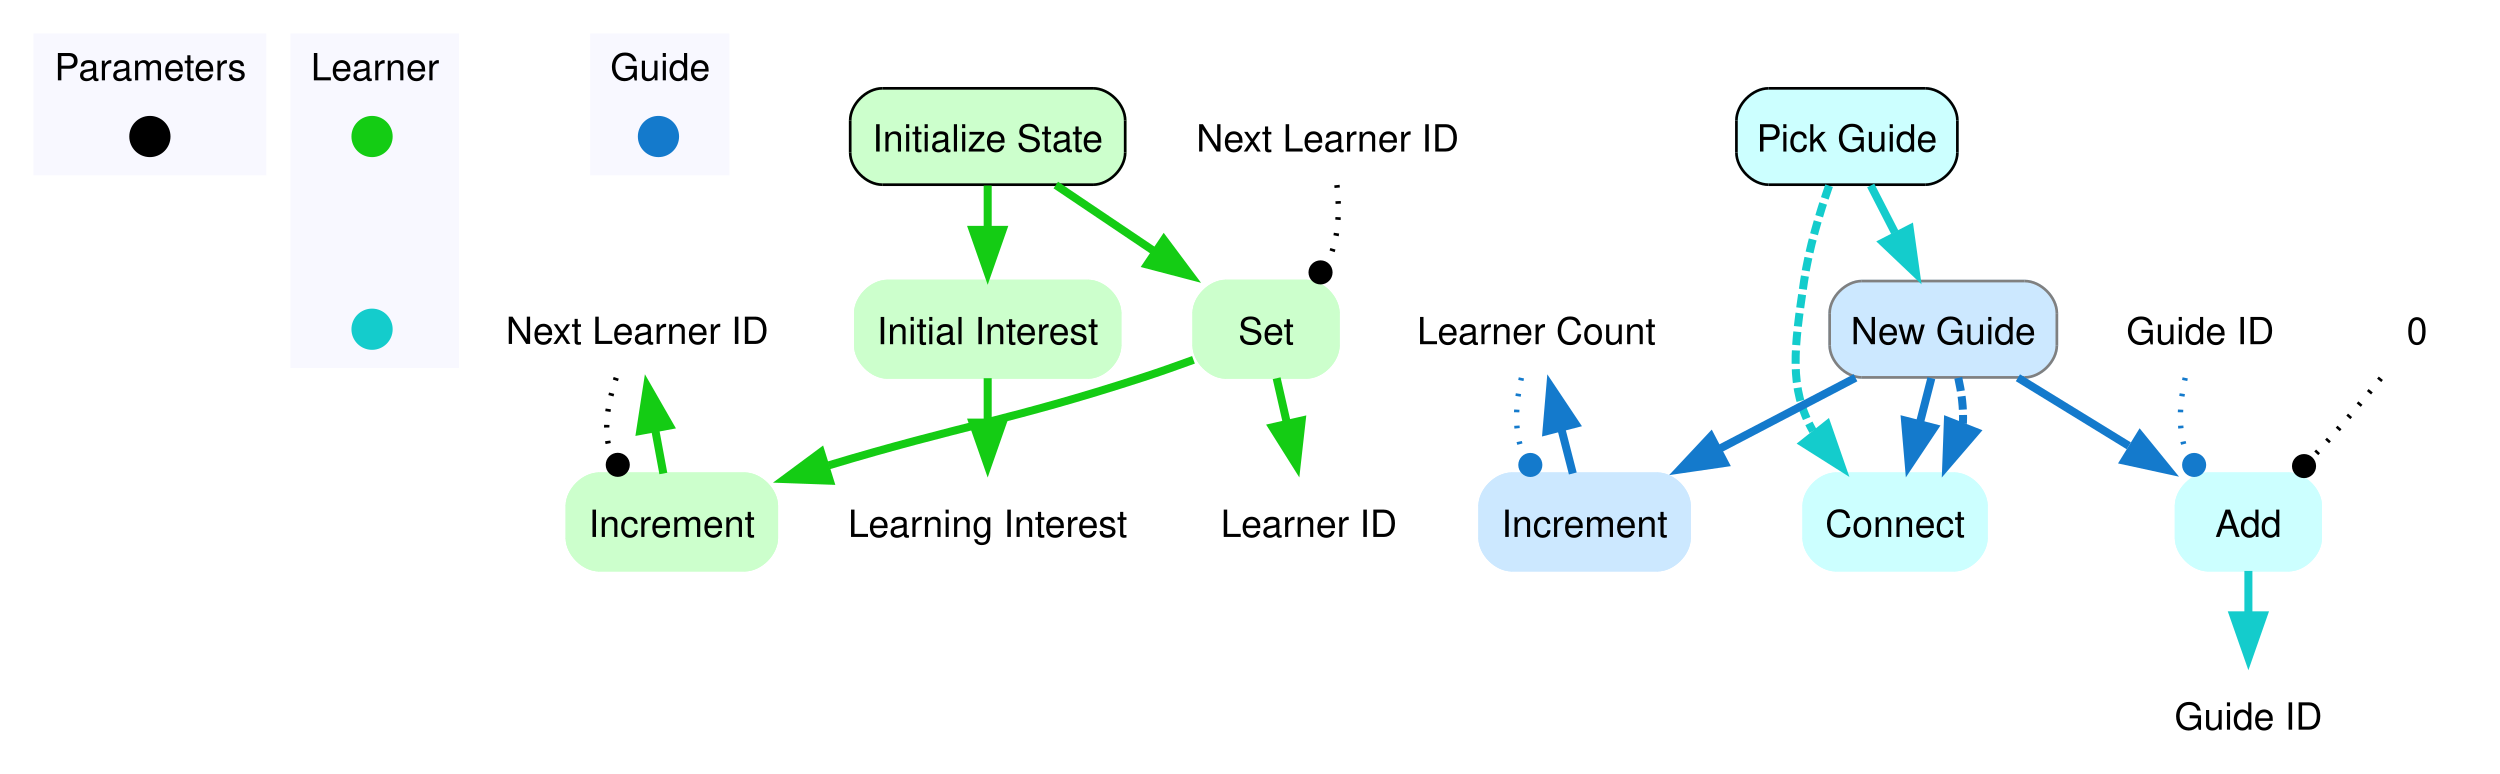
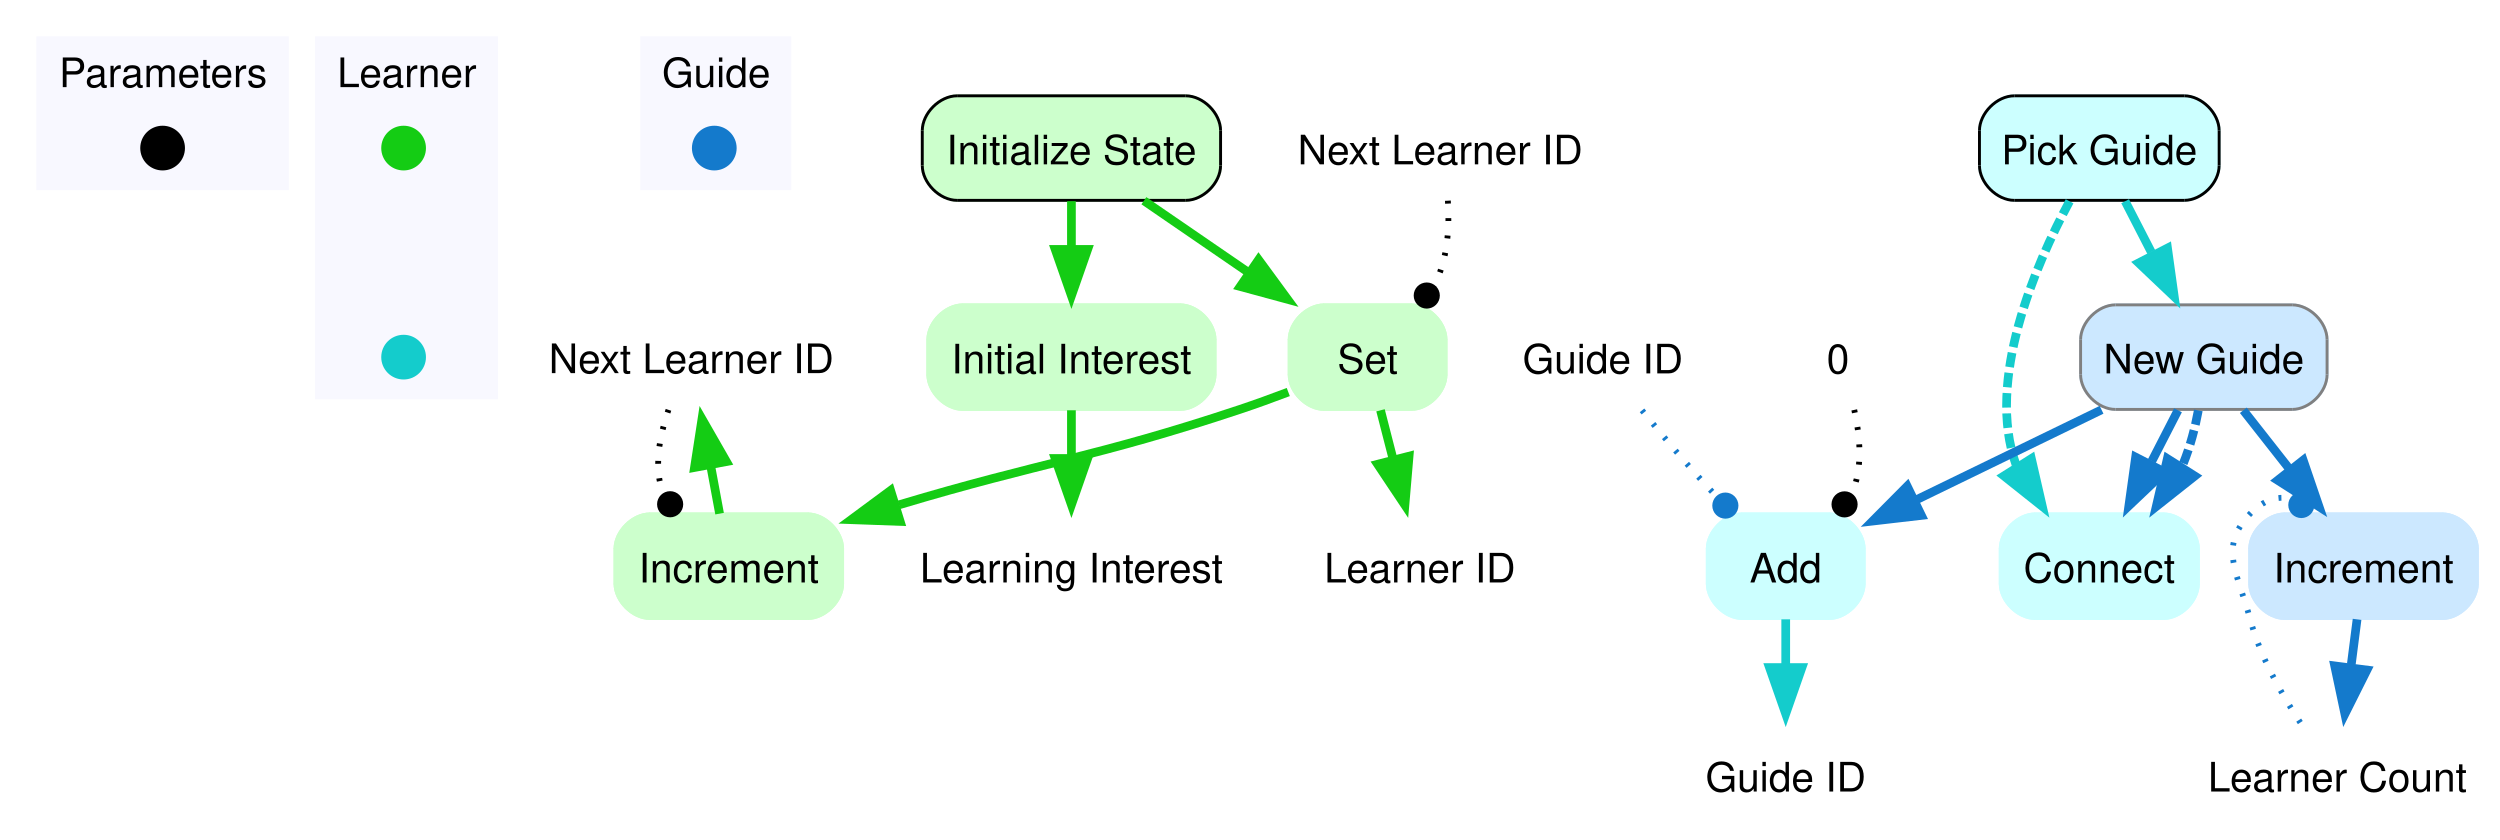
- <svg xmlns="http://www.w3.org/2000/svg" xmlns:xlink="http://www.w3.org/1999/xlink" width="934pt" height="289pt" viewBox="0.00 0.00 934.00 289.00">
+ <svg xmlns="http://www.w3.org/2000/svg" xmlns:xlink="http://www.w3.org/1999/xlink" width="861pt" height="289pt" viewBox="0.00 0.00 861.00 289.00">
  <g id="graph1" class="graph" transform="scale(1 1) rotate(0) translate(4 285)">
-     <polygon fill="white" stroke="white" points="-4,5 -4,-285 931,-285 931,5 -4,5" />
+     <polygon fill="white" stroke="white" points="-4,5 -4,-285 858,-285 858,5 -4,5" />
    <g id="graph2" class="cluster">
      <polygon fill="ghostwhite" stroke="white" points="8,-219 8,-273 96,-273 96,-219 8,-219" />
      <text text-anchor="middle" x="52.179" y="-255" font-family="Helvetica,sans-Serif" font-size="14.00">Parameters</text>
    </g>
    <g id="graph3" class="cluster">
      <polygon fill="ghostwhite" stroke="white" points="104,-147 104,-273 168,-273 168,-147 104,-147" />
      <text text-anchor="middle" x="136.127" y="-255" font-family="Helvetica,sans-Serif" font-size="14.00">Learner</text>
    </g>
    <g id="graph4" class="cluster">
      <polygon fill="ghostwhite" stroke="white" points="216,-219 216,-273 269,-273 269,-219 216,-219" />
      <text text-anchor="middle" x="242.679" y="-255" font-family="Helvetica,sans-Serif" font-size="14.00">Guide</text>
    </g>
    <g id="node2" class="node">
      <ellipse fill="black" stroke="black" cx="52" cy="-234" rx="7.2" ry="7.2" />
    </g>
    <g id="node4" class="node">
      <a xlink:href="learner__Overview.svg">
        <ellipse fill="#14cc14" stroke="#14cc14" cx="135" cy="-234" rx="7.2" ry="7.2" />
      </a>
    </g>
    <g id="node5" class="node">
      <a xlink:href="learner__Overview.svg">
        <ellipse fill="#14cccc" stroke="#14cccc" cx="135" cy="-162" rx="7.2" ry="7.2" />
      </a>
    </g>
    <g id="node8" class="node">
      <a xlink:href="guide__Overview.svg">
        <ellipse fill="#147acc" stroke="#147acc" cx="242" cy="-234" rx="7.2" ry="7.2" />
      </a>
    </g>
    <g id="node9" class="node">
      <polygon fill="white" stroke="white" points="291.25,-180 176.75,-180 176.75,-144 291.25,-144 291.25,-180" />
      <text text-anchor="start" x="185" y="-156.5" font-family="Helvetica,sans-Serif" font-size="14.00">Next Learner ID</text>
    </g>
    <g id="node19" class="node">
      <polygon fill="#ccffcc" stroke="#ccffcc" points="274.186,-108 219.814,-108 207.814,-96 207.814,-84 219.814,-72 274.186,-72 286.186,-84 286.186,-96 274.186,-108" />
      <path fill="#ccffcc" stroke="#ccffcc" d="M219.814,-108C213.814,-108 207.814,-102 207.814,-96" />
      <path fill="#ccffcc" stroke="#ccffcc" d="M207.814,-84C207.814,-78 213.814,-72 219.814,-72" />
      <path fill="#ccffcc" stroke="#ccffcc" d="M274.186,-72C280.186,-72 286.186,-78 286.186,-84" />
      <path fill="#ccffcc" stroke="#ccffcc" d="M286.186,-96C286.186,-102 280.186,-108 274.186,-108" />
      <polyline fill="none" stroke="#ccffcc" points="274.186,-108 219.814,-108 " />
      <path fill="none" stroke="#ccffcc" d="M219.814,-108C213.814,-108 207.814,-102 207.814,-96" />
      <polyline fill="none" stroke="#ccffcc" points="207.814,-96 207.814,-84 " />
      <path fill="none" stroke="#ccffcc" d="M207.814,-84C207.814,-78 213.814,-72 219.814,-72" />
      <polyline fill="none" stroke="#ccffcc" points="219.814,-72 274.186,-72 " />
      <path fill="none" stroke="#ccffcc" d="M274.186,-72C280.186,-72 286.186,-78 286.186,-84" />
      <polyline fill="none" stroke="#ccffcc" points="286.186,-84 286.186,-96 " />
      <path fill="none" stroke="#ccffcc" d="M286.186,-96C286.186,-102 280.186,-108 274.186,-108" />
      <text text-anchor="middle" x="247" y="-84.4" font-family="Helvetica,sans-Serif" font-size="14.00">Increment</text>
    </g>
-     <g id="edge19" class="edge">
+     <g id="edge21" class="edge">
      <path fill="none" stroke="black" stroke-width="2" stroke-dasharray="1,5" d="M226.215,-143.851C223.081,-134.704 220.959,-123.552 224.544,-114.748" />
      <ellipse fill="black" stroke="black" cx="226.796" cy="-111.338" rx="4" ry="4" />
    </g>
    <g id="node10" class="node">
+       <polygon fill="white" stroke="white" points="425.301,-108 304.699,-108 304.699,-72 425.301,-72 425.301,-108" />
+       <text text-anchor="middle" x="365" y="-84.4" font-family="Helvetica,sans-Serif" font-size="14.00">Learning Interest</text>
+     </g>
+     <g id="node11" class="node">
      <polygon fill="white" stroke="white" points="526.108,-108 443.892,-108 443.892,-72 526.108,-72 526.108,-108" />
      <text text-anchor="middle" x="485" y="-84.4" font-family="Helvetica,sans-Serif" font-size="14.00">Learner ID</text>
-     </g>
-     <g id="node11" class="node">
-       <polygon fill="white" stroke="white" points="425.301,-108 304.699,-108 304.699,-72 425.301,-72 425.301,-108" />
-       <text text-anchor="middle" x="365" y="-84.4" font-family="Helvetica,sans-Serif" font-size="14.00">Learning Interest</text>
    </g>
    <g id="node12" class="node">
      <a xlink:href="learner_initializeState.svg" xlink:title="Initialize State">
        <polygon fill="#ccffcc" stroke="#ccffcc" points="404.368,-252 325.632,-252 313.632,-240 313.632,-228 325.632,-216 404.368,-216 416.368,-228 416.368,-240 404.368,-252" />
        <path fill="#ccffcc" stroke="#ccffcc" d="M325.632,-252C319.632,-252 313.632,-246 313.632,-240" />
        <path fill="#ccffcc" stroke="#ccffcc" d="M313.632,-228C313.632,-222 319.632,-216 325.632,-216" />
        <path fill="#ccffcc" stroke="#ccffcc" d="M404.368,-216C410.368,-216 416.368,-222 416.368,-228" />
        <path fill="#ccffcc" stroke="#ccffcc" d="M416.368,-240C416.368,-246 410.368,-252 404.368,-252" />
        <polyline fill="none" stroke="black" points="404.368,-252 325.632,-252 " />
        <path fill="none" stroke="black" d="M325.632,-252C319.632,-252 313.632,-246 313.632,-240" />
        <polyline fill="none" stroke="black" points="313.632,-240 313.632,-228 " />
        <path fill="none" stroke="black" d="M313.632,-228C313.632,-222 319.632,-216 325.632,-216" />
        <polyline fill="none" stroke="black" points="325.632,-216 404.368,-216 " />
        <path fill="none" stroke="black" d="M404.368,-216C410.368,-216 416.368,-222 416.368,-228" />
        <polyline fill="none" stroke="black" points="416.368,-228 416.368,-240 " />
        <path fill="none" stroke="black" d="M416.368,-240C416.368,-246 410.368,-252 404.368,-252" />
        <text text-anchor="middle" x="365" y="-228.4" font-family="Helvetica,sans-Serif" font-size="14.00">Initialize State</text>
      </a>
    </g>
    <g id="node14" class="node">
      <polygon fill="#ccffcc" stroke="#ccffcc" points="402.446,-180 327.554,-180 315.554,-168 315.554,-156 327.554,-144 402.446,-144 414.446,-156 414.446,-168 402.446,-180" />
      <path fill="#ccffcc" stroke="#ccffcc" d="M327.554,-180C321.554,-180 315.554,-174 315.554,-168" />
      <path fill="#ccffcc" stroke="#ccffcc" d="M315.554,-156C315.554,-150 321.554,-144 327.554,-144" />
      <path fill="#ccffcc" stroke="#ccffcc" d="M402.446,-144C408.446,-144 414.446,-150 414.446,-156" />
      <path fill="#ccffcc" stroke="#ccffcc" d="M414.446,-168C414.446,-174 408.446,-180 402.446,-180" />
      <polyline fill="none" stroke="#ccffcc" points="402.446,-180 327.554,-180 " />
      <path fill="none" stroke="#ccffcc" d="M327.554,-180C321.554,-180 315.554,-174 315.554,-168" />
      <polyline fill="none" stroke="#ccffcc" points="315.554,-168 315.554,-156 " />
      <path fill="none" stroke="#ccffcc" d="M315.554,-156C315.554,-150 321.554,-144 327.554,-144" />
      <polyline fill="none" stroke="#ccffcc" points="327.554,-144 402.446,-144 " />
      <path fill="none" stroke="#ccffcc" d="M402.446,-144C408.446,-144 414.446,-150 414.446,-156" />
      <polyline fill="none" stroke="#ccffcc" points="414.446,-156 414.446,-168 " />
      <path fill="none" stroke="#ccffcc" d="M414.446,-168C414.446,-174 408.446,-180 402.446,-180" />
      <text text-anchor="middle" x="365" y="-156.4" font-family="Helvetica,sans-Serif" font-size="14.00">Initial Interest</text>
    </g>
    <g id="edge7" class="edge">
      <path fill="none" stroke="#14cc14" stroke-width="3" d="M365,-215.697C365,-210.95 365,-205.613 365,-200.206" />
      <polygon fill="#14cc14" stroke="#14cc14" points="372,-200.104 365,-180.104 358,-200.104 372,-200.104" />
    </g>
    <g id="node16" class="node">
-       <polygon fill="#ccffcc" stroke="#ccffcc" points="484,-180 454,-180 442,-168 442,-156 454,-144 484,-144 496,-156 496,-168 484,-180" />
-       <path fill="#ccffcc" stroke="#ccffcc" d="M454,-180C448,-180 442,-174 442,-168" />
-       <path fill="#ccffcc" stroke="#ccffcc" d="M442,-156C442,-150 448,-144 454,-144" />
-       <path fill="#ccffcc" stroke="#ccffcc" d="M484,-144C490,-144 496,-150 496,-156" />
-       <path fill="#ccffcc" stroke="#ccffcc" d="M496,-168C496,-174 490,-180 484,-180" />
-       <polyline fill="none" stroke="#ccffcc" points="484,-180 454,-180 " />
-       <path fill="none" stroke="#ccffcc" d="M454,-180C448,-180 442,-174 442,-168" />
-       <polyline fill="none" stroke="#ccffcc" points="442,-168 442,-156 " />
-       <path fill="none" stroke="#ccffcc" d="M442,-156C442,-150 448,-144 454,-144" />
-       <polyline fill="none" stroke="#ccffcc" points="454,-144 484,-144 " />
-       <path fill="none" stroke="#ccffcc" d="M484,-144C490,-144 496,-150 496,-156" />
-       <polyline fill="none" stroke="#ccffcc" points="496,-156 496,-168 " />
-       <path fill="none" stroke="#ccffcc" d="M496,-168C496,-174 490,-180 484,-180" />
-       <text text-anchor="middle" x="469" y="-156.4" font-family="Helvetica,sans-Serif" font-size="14.00">Set</text>
+       <polygon fill="#ccffcc" stroke="#ccffcc" points="482,-180 452,-180 440,-168 440,-156 452,-144 482,-144 494,-156 494,-168 482,-180" />
+       <path fill="#ccffcc" stroke="#ccffcc" d="M452,-180C446,-180 440,-174 440,-168" />
+       <path fill="#ccffcc" stroke="#ccffcc" d="M440,-156C440,-150 446,-144 452,-144" />
+       <path fill="#ccffcc" stroke="#ccffcc" d="M482,-144C488,-144 494,-150 494,-156" />
+       <path fill="#ccffcc" stroke="#ccffcc" d="M494,-168C494,-174 488,-180 482,-180" />
+       <polyline fill="none" stroke="#ccffcc" points="482,-180 452,-180 " />
+       <path fill="none" stroke="#ccffcc" d="M452,-180C446,-180 440,-174 440,-168" />
+       <polyline fill="none" stroke="#ccffcc" points="440,-168 440,-156 " />
+       <path fill="none" stroke="#ccffcc" d="M440,-156C440,-150 446,-144 452,-144" />
+       <polyline fill="none" stroke="#ccffcc" points="452,-144 482,-144 " />
+       <path fill="none" stroke="#ccffcc" d="M482,-144C488,-144 494,-150 494,-156" />
+       <polyline fill="none" stroke="#ccffcc" points="494,-156 494,-168 " />
+       <path fill="none" stroke="#ccffcc" d="M494,-168C494,-174 488,-180 482,-180" />
+       <text text-anchor="middle" x="467" y="-156.4" font-family="Helvetica,sans-Serif" font-size="14.00">Set</text>
    </g>
    <g id="edge9" class="edge">
-       <path fill="none" stroke="#14cc14" stroke-width="3" d="M390.441,-215.876C401.395,-208.503 414.498,-199.684 426.835,-191.38" />
-       <polygon fill="#14cc14" stroke="#14cc14" points="430.778,-197.164 443.461,-180.19 422.961,-185.55 430.778,-197.164" />
-     </g>
-     <g id="edge13" class="edge">
+       <path fill="none" stroke="#14cc14" stroke-width="3" d="M389.952,-215.876C400.572,-208.588 413.251,-199.886 425.229,-191.667" />
+       <polygon fill="#14cc14" stroke="#14cc14" points="429.423,-197.278 441.952,-180.19 421.501,-185.735 429.423,-197.278" />
+     </g>
+     <g id="edge15" class="edge">
      <path fill="none" stroke="#14cc14" stroke-width="3" d="M365,-143.697C365,-138.95 365,-133.613 365,-128.206" />
      <polygon fill="#14cc14" stroke="#14cc14" points="372,-128.104 365,-108.104 358,-128.104 372,-128.104" />
    </g>
    <g id="edge11" class="edge">
-       <path fill="none" stroke="#14cc14" stroke-width="3" d="M472.955,-143.697C474.079,-138.78 475.347,-133.231 476.628,-127.627" />
-       <polygon fill="#14cc14" stroke="#14cc14" points="483.458,-129.161 481.09,-108.104 469.81,-126.042 483.458,-129.161" />
+       <path fill="none" stroke="#14cc14" stroke-width="3" d="M471.449,-143.697C472.714,-138.78 474.141,-133.231 475.582,-127.627" />
+       <polygon fill="#14cc14" stroke="#14cc14" points="482.4,-129.218 480.602,-108.104 468.841,-125.731 482.4,-129.218" />
+     </g>
+     <g id="edge13" class="edge">
+       <path fill="none" stroke="#14cc14" stroke-width="3" d="M439.684,-149.986C434.193,-147.903 428.439,-145.811 423,-144 372.954,-127.336 355.147,-125.979 305.601,-111.128" />
+       <polygon fill="#14cc14" stroke="#14cc14" points="307.397,-104.356 286.221,-105.129 303.257,-117.73 307.397,-104.356" />
    </g>
    <g id="edge17" class="edge">
-       <path fill="none" stroke="#14cc14" stroke-width="3" d="M441.883,-150.57C435.708,-148.309 429.154,-145.999 423,-144 372.833,-127.704 355.121,-126.058 305.597,-111.14" />
-       <polygon fill="#14cc14" stroke="#14cc14" points="307.397,-104.37 286.221,-105.129 303.249,-117.741 307.397,-104.37" />
-     </g>
-     <g id="edge15" class="edge">
      <path fill="none" stroke="#14cc14" stroke-width="3" d="M243.823,-108.104C242.929,-112.919 241.92,-118.352 240.898,-123.856" />
      <polygon fill="#14cc14" stroke="#14cc14" points="233.983,-122.755 237.213,-143.697 247.748,-125.311 233.983,-122.755" />
    </g>
-     <g id="node23" class="node">
+     <g id="node22" class="node">
      <text text-anchor="middle" x="492" y="-228.4" font-family="Helvetica,sans-Serif" font-size="14.00">Next Learner ID</text>
    </g>
-     <g id="edge21" class="edge">
-       <path fill="none" stroke="black" stroke-width="2" stroke-dasharray="1,5" d="M495.486,-215.851C496.513,-206.612 496.332,-195.328 491.715,-186.484" />
-       <ellipse fill="black" stroke="black" cx="489.353" cy="-183.235" rx="4" ry="4" />
+     <g id="edge19" class="edge">
+       <path fill="none" stroke="black" stroke-width="2" stroke-dasharray="1,5" d="M494.65,-215.875C495.258,-206.645 494.619,-195.365 489.808,-186.503" />
+       <ellipse fill="black" stroke="black" cx="487.378" cy="-183.216" rx="4" ry="4" />
    </g>
    <g id="node25" class="node">
-       <polygon fill="white" stroke="white" points="622.13,-180 517.87,-180 517.87,-144 622.13,-144 622.13,-180" />
-       <text text-anchor="middle" x="570" y="-156.4" font-family="Helvetica,sans-Serif" font-size="14.00">Learner Count</text>
+       <polygon fill="white" stroke="white" points="646.435,-36 575.565,-36 575.565,-0 646.435,-0 646.435,-36" />
+       <text text-anchor="middle" x="611" y="-12.4" font-family="Helvetica,sans-Serif" font-size="14.00">Guide ID</text>
+     </g>
+     <g id="node26" class="node">
+       <polygon fill="white" stroke="white" points="853.13,-36 748.87,-36 748.87,-0 853.13,-0 853.13,-36" />
+       <text text-anchor="middle" x="801" y="-12.4" font-family="Helvetica,sans-Serif" font-size="14.00">Learner Count</text>
    </g>
    <g id="node36" class="node">
-       <polygon fill="#cce8ff" stroke="#cce8ff" points="615.186,-108 560.814,-108 548.814,-96 548.814,-84 560.814,-72 615.186,-72 627.186,-84 627.186,-96 615.186,-108" />
-       <path fill="#cce8ff" stroke="#cce8ff" d="M560.814,-108C554.814,-108 548.814,-102 548.814,-96" />
-       <path fill="#cce8ff" stroke="#cce8ff" d="M548.814,-84C548.814,-78 554.814,-72 560.814,-72" />
-       <path fill="#cce8ff" stroke="#cce8ff" d="M615.186,-72C621.186,-72 627.186,-78 627.186,-84" />
-       <path fill="#cce8ff" stroke="#cce8ff" d="M627.186,-96C627.186,-102 621.186,-108 615.186,-108" />
-       <polyline fill="none" stroke="#cce8ff" points="615.186,-108 560.814,-108 " />
-       <path fill="none" stroke="#cce8ff" d="M560.814,-108C554.814,-108 548.814,-102 548.814,-96" />
-       <polyline fill="none" stroke="#cce8ff" points="548.814,-96 548.814,-84 " />
-       <path fill="none" stroke="#cce8ff" d="M548.814,-84C548.814,-78 554.814,-72 560.814,-72" />
-       <polyline fill="none" stroke="#cce8ff" points="560.814,-72 615.186,-72 " />
-       <path fill="none" stroke="#cce8ff" d="M615.186,-72C621.186,-72 627.186,-78 627.186,-84" />
-       <polyline fill="none" stroke="#cce8ff" points="627.186,-84 627.186,-96 " />
-       <path fill="none" stroke="#cce8ff" d="M627.186,-96C627.186,-102 621.186,-108 615.186,-108" />
-       <text text-anchor="middle" x="588" y="-84.4" font-family="Helvetica,sans-Serif" font-size="14.00">Increment</text>
+       <polygon fill="#cce8ff" stroke="#cce8ff" points="837.186,-108 782.814,-108 770.814,-96 770.814,-84 782.814,-72 837.186,-72 849.186,-84 849.186,-96 837.186,-108" />
+       <path fill="#cce8ff" stroke="#cce8ff" d="M782.814,-108C776.814,-108 770.814,-102 770.814,-96" />
+       <path fill="#cce8ff" stroke="#cce8ff" d="M770.814,-84C770.814,-78 776.814,-72 782.814,-72" />
+       <path fill="#cce8ff" stroke="#cce8ff" d="M837.186,-72C843.186,-72 849.186,-78 849.186,-84" />
+       <path fill="#cce8ff" stroke="#cce8ff" d="M849.186,-96C849.186,-102 843.186,-108 837.186,-108" />
+       <polyline fill="none" stroke="#cce8ff" points="837.186,-108 782.814,-108 " />
+       <path fill="none" stroke="#cce8ff" d="M782.814,-108C776.814,-108 770.814,-102 770.814,-96" />
+       <polyline fill="none" stroke="#cce8ff" points="770.814,-96 770.814,-84 " />
+       <path fill="none" stroke="#cce8ff" d="M770.814,-84C770.814,-78 776.814,-72 782.814,-72" />
+       <polyline fill="none" stroke="#cce8ff" points="782.814,-72 837.186,-72 " />
+       <path fill="none" stroke="#cce8ff" d="M837.186,-72C843.186,-72 849.186,-78 849.186,-84" />
+       <polyline fill="none" stroke="#cce8ff" points="849.186,-84 849.186,-96 " />
+       <path fill="none" stroke="#cce8ff" d="M849.186,-96C849.186,-102 843.186,-108 837.186,-108" />
+       <text text-anchor="middle" x="810" y="-84.4" font-family="Helvetica,sans-Serif" font-size="14.00">Increment</text>
    </g>
    <g id="edge43" class="edge">
-       <path fill="none" stroke="#147acc" stroke-width="2" stroke-dasharray="1,5" d="M564.389,-143.826C562.323,-134.67 561.35,-123.513 565.367,-114.727" />
-       <ellipse fill="#147acc" stroke="#147acc" cx="567.731" cy="-111.294" rx="4" ry="4" />
-     </g>
-     <g id="node26" class="node">
-       <polygon fill="white" stroke="white" points="871.435,-36 800.565,-36 800.565,-0 871.435,-0 871.435,-36" />
-       <text text-anchor="middle" x="836" y="-12.4" font-family="Helvetica,sans-Serif" font-size="14.00">Guide ID</text>
+       <path fill="none" stroke="#147acc" stroke-width="2" stroke-dasharray="1,5" d="M788.221,-36.147C781.635,-46.067 774.284,-59.107 770.876,-72 766.787,-87.469 759.833,-96.422 770.876,-108 775.234,-112.57 780.272,-114.45 785.124,-113.177" />
+       <ellipse fill="#147acc" stroke="#147acc" cx="788.581" cy="-111.077" rx="4" ry="4" />
    </g>
    <g id="node27" class="node">
-       <polygon fill="white" stroke="white" points="853.435,-180 782.565,-180 782.565,-144 853.435,-144 853.435,-180" />
-       <text text-anchor="middle" x="818" y="-156.4" font-family="Helvetica,sans-Serif" font-size="14.00">Guide ID</text>
+       <polygon fill="white" stroke="white" points="583.435,-180 512.565,-180 512.565,-144 583.435,-144 583.435,-180" />
+       <text text-anchor="middle" x="548" y="-156.4" font-family="Helvetica,sans-Serif" font-size="14.00">Guide ID</text>
    </g>
    <g id="node34" class="node">
-       <polygon fill="#ccffff" stroke="#ccffff" points="851,-108 821,-108 809,-96 809,-84 821,-72 851,-72 863,-84 863,-96 851,-108" />
-       <path fill="#ccffff" stroke="#ccffff" d="M821,-108C815,-108 809,-102 809,-96" />
-       <path fill="#ccffff" stroke="#ccffff" d="M809,-84C809,-78 815,-72 821,-72" />
-       <path fill="#ccffff" stroke="#ccffff" d="M851,-72C857,-72 863,-78 863,-84" />
-       <path fill="#ccffff" stroke="#ccffff" d="M863,-96C863,-102 857,-108 851,-108" />
-       <polyline fill="none" stroke="#ccffff" points="851,-108 821,-108 " />
-       <path fill="none" stroke="#ccffff" d="M821,-108C815,-108 809,-102 809,-96" />
-       <polyline fill="none" stroke="#ccffff" points="809,-96 809,-84 " />
-       <path fill="none" stroke="#ccffff" d="M809,-84C809,-78 815,-72 821,-72" />
-       <polyline fill="none" stroke="#ccffff" points="821,-72 851,-72 " />
-       <path fill="none" stroke="#ccffff" d="M851,-72C857,-72 863,-78 863,-84" />
-       <polyline fill="none" stroke="#ccffff" points="863,-84 863,-96 " />
-       <path fill="none" stroke="#ccffff" d="M863,-96C863,-102 857,-108 851,-108" />
-       <text text-anchor="middle" x="836" y="-84.4" font-family="Helvetica,sans-Serif" font-size="14.00">Add</text>
+       <polygon fill="#ccffff" stroke="#ccffff" points="626,-108 596,-108 584,-96 584,-84 596,-72 626,-72 638,-84 638,-96 626,-108" />
+       <path fill="#ccffff" stroke="#ccffff" d="M596,-108C590,-108 584,-102 584,-96" />
+       <path fill="#ccffff" stroke="#ccffff" d="M584,-84C584,-78 590,-72 596,-72" />
+       <path fill="#ccffff" stroke="#ccffff" d="M626,-72C632,-72 638,-78 638,-84" />
+       <path fill="#ccffff" stroke="#ccffff" d="M638,-96C638,-102 632,-108 626,-108" />
+       <polyline fill="none" stroke="#ccffff" points="626,-108 596,-108 " />
+       <path fill="none" stroke="#ccffff" d="M596,-108C590,-108 584,-102 584,-96" />
+       <polyline fill="none" stroke="#ccffff" points="584,-96 584,-84 " />
+       <path fill="none" stroke="#ccffff" d="M584,-84C584,-78 590,-72 596,-72" />
+       <polyline fill="none" stroke="#ccffff" points="596,-72 626,-72 " />
+       <path fill="none" stroke="#ccffff" d="M626,-72C632,-72 638,-78 638,-84" />
+       <polyline fill="none" stroke="#ccffff" points="638,-84 638,-96 " />
+       <path fill="none" stroke="#ccffff" d="M638,-96C638,-102 632,-108 626,-108" />
+       <text text-anchor="middle" x="611" y="-84.4" font-family="Helvetica,sans-Serif" font-size="14.00">Add</text>
    </g>
    <g id="edge39" class="edge">
-       <path fill="none" stroke="#147acc" stroke-width="2" stroke-dasharray="1,5" d="M812.389,-143.826C810.323,-134.67 809.35,-123.513 813.367,-114.727" />
-       <ellipse fill="#147acc" stroke="#147acc" cx="815.731" cy="-111.294" rx="4" ry="4" />
+       <path fill="none" stroke="#147acc" stroke-width="2" stroke-dasharray="1,5" d="M561.516,-143.672C568.642,-134.839 577.831,-123.899 587.177,-114" />
+       <ellipse fill="#147acc" stroke="#147acc" cx="590.214" cy="-110.871" rx="4" ry="4" />
    </g>
    <g id="node28" class="node">
      <a xlink:href="learner_pickGuide.svg" xlink:title="Pick Guide">
-         <polygon fill="#ccffff" stroke="#ccffff" points="715.274,-252 656.726,-252 644.726,-240 644.726,-228 656.726,-216 715.274,-216 727.274,-228 727.274,-240 715.274,-252" />
-         <path fill="#ccffff" stroke="#ccffff" d="M656.726,-252C650.726,-252 644.726,-246 644.726,-240" />
-         <path fill="#ccffff" stroke="#ccffff" d="M644.726,-228C644.726,-222 650.726,-216 656.726,-216" />
-         <path fill="#ccffff" stroke="#ccffff" d="M715.274,-216C721.274,-216 727.274,-222 727.274,-228" />
-         <path fill="#ccffff" stroke="#ccffff" d="M727.274,-240C727.274,-246 721.274,-252 715.274,-252" />
-         <polyline fill="none" stroke="black" points="715.274,-252 656.726,-252 " />
-         <path fill="none" stroke="black" d="M656.726,-252C650.726,-252 644.726,-246 644.726,-240" />
-         <polyline fill="none" stroke="black" points="644.726,-240 644.726,-228 " />
-         <path fill="none" stroke="black" d="M644.726,-228C644.726,-222 650.726,-216 656.726,-216" />
-         <polyline fill="none" stroke="black" points="656.726,-216 715.274,-216 " />
-         <path fill="none" stroke="black" d="M715.274,-216C721.274,-216 727.274,-222 727.274,-228" />
-         <polyline fill="none" stroke="black" points="727.274,-228 727.274,-240 " />
-         <path fill="none" stroke="black" d="M727.274,-240C727.274,-246 721.274,-252 715.274,-252" />
-         <text text-anchor="middle" x="686" y="-228.4" font-family="Helvetica,sans-Serif" font-size="14.00">Pick Guide</text>
+         <polygon fill="#ccffff" stroke="#ccffff" points="748.274,-252 689.726,-252 677.726,-240 677.726,-228 689.726,-216 748.274,-216 760.274,-228 760.274,-240 748.274,-252" />
+         <path fill="#ccffff" stroke="#ccffff" d="M689.726,-252C683.726,-252 677.726,-246 677.726,-240" />
+         <path fill="#ccffff" stroke="#ccffff" d="M677.726,-228C677.726,-222 683.726,-216 689.726,-216" />
+         <path fill="#ccffff" stroke="#ccffff" d="M748.274,-216C754.274,-216 760.274,-222 760.274,-228" />
+         <path fill="#ccffff" stroke="#ccffff" d="M760.274,-240C760.274,-246 754.274,-252 748.274,-252" />
+         <polyline fill="none" stroke="black" points="748.274,-252 689.726,-252 " />
+         <path fill="none" stroke="black" d="M689.726,-252C683.726,-252 677.726,-246 677.726,-240" />
+         <polyline fill="none" stroke="black" points="677.726,-240 677.726,-228 " />
+         <path fill="none" stroke="black" d="M677.726,-228C677.726,-222 683.726,-216 689.726,-216" />
+         <polyline fill="none" stroke="black" points="689.726,-216 748.274,-216 " />
+         <path fill="none" stroke="black" d="M748.274,-216C754.274,-216 760.274,-222 760.274,-228" />
+         <polyline fill="none" stroke="black" points="760.274,-228 760.274,-240 " />
+         <path fill="none" stroke="black" d="M760.274,-240C760.274,-246 754.274,-252 748.274,-252" />
+         <text text-anchor="middle" x="719" y="-228.4" font-family="Helvetica,sans-Serif" font-size="14.00">Pick Guide</text>
      </a>
    </g>
    <g id="node30" class="node">
-       <polygon fill="#cce8ff" stroke="#cce8ff" points="752.441,-180 691.559,-180 679.559,-168 679.559,-156 691.559,-144 752.441,-144 764.441,-156 764.441,-168 752.441,-180" />
-       <path fill="#cce8ff" stroke="#cce8ff" d="M691.559,-180C685.559,-180 679.559,-174 679.559,-168" />
-       <path fill="#cce8ff" stroke="#cce8ff" d="M679.559,-156C679.559,-150 685.559,-144 691.559,-144" />
-       <path fill="#cce8ff" stroke="#cce8ff" d="M752.441,-144C758.441,-144 764.441,-150 764.441,-156" />
-       <path fill="#cce8ff" stroke="#cce8ff" d="M764.441,-168C764.441,-174 758.441,-180 752.441,-180" />
-       <polyline fill="none" stroke="gray" points="752.441,-180 691.559,-180 " />
-       <path fill="none" stroke="gray" d="M691.559,-180C685.559,-180 679.559,-174 679.559,-168" />
-       <polyline fill="none" stroke="gray" points="679.559,-168 679.559,-156 " />
-       <path fill="none" stroke="gray" d="M679.559,-156C679.559,-150 685.559,-144 691.559,-144" />
-       <polyline fill="none" stroke="gray" points="691.559,-144 752.441,-144 " />
-       <path fill="none" stroke="gray" d="M752.441,-144C758.441,-144 764.441,-150 764.441,-156" />
-       <polyline fill="none" stroke="gray" points="764.441,-156 764.441,-168 " />
-       <path fill="none" stroke="gray" d="M764.441,-168C764.441,-174 758.441,-180 752.441,-180" />
-       <text text-anchor="middle" x="722" y="-156.4" font-family="Helvetica,sans-Serif" font-size="14.00">New Guide</text>
+       <polygon fill="#cce8ff" stroke="#cce8ff" points="785.441,-180 724.559,-180 712.559,-168 712.559,-156 724.559,-144 785.441,-144 797.441,-156 797.441,-168 785.441,-180" />
+       <path fill="#cce8ff" stroke="#cce8ff" d="M724.559,-180C718.559,-180 712.559,-174 712.559,-168" />
+       <path fill="#cce8ff" stroke="#cce8ff" d="M712.559,-156C712.559,-150 718.559,-144 724.559,-144" />
+       <path fill="#cce8ff" stroke="#cce8ff" d="M785.441,-144C791.441,-144 797.441,-150 797.441,-156" />
+       <path fill="#cce8ff" stroke="#cce8ff" d="M797.441,-168C797.441,-174 791.441,-180 785.441,-180" />
+       <polyline fill="none" stroke="gray" points="785.441,-180 724.559,-180 " />
+       <path fill="none" stroke="gray" d="M724.559,-180C718.559,-180 712.559,-174 712.559,-168" />
+       <polyline fill="none" stroke="gray" points="712.559,-168 712.559,-156 " />
+       <path fill="none" stroke="gray" d="M712.559,-156C712.559,-150 718.559,-144 724.559,-144" />
+       <polyline fill="none" stroke="gray" points="724.559,-144 785.441,-144 " />
+       <path fill="none" stroke="gray" d="M785.441,-144C791.441,-144 797.441,-150 797.441,-156" />
+       <polyline fill="none" stroke="gray" points="797.441,-156 797.441,-168 " />
+       <path fill="none" stroke="gray" d="M797.441,-168C797.441,-174 791.441,-180 785.441,-180" />
+       <text text-anchor="middle" x="755" y="-156.4" font-family="Helvetica,sans-Serif" font-size="14.00">New Guide</text>
    </g>
    <g id="edge23" class="edge">
-       <path fill="none" stroke="#14cccc" stroke-width="3" d="M694.899,-215.697C697.645,-210.356 700.775,-204.27 703.909,-198.176" />
-       <polygon fill="#14cccc" stroke="#14cccc" points="710.281,-201.092 713.203,-180.104 697.831,-194.689 710.281,-201.092" />
+       <path fill="none" stroke="#14cccc" stroke-width="3" d="M727.899,-215.697C730.645,-210.356 733.775,-204.27 736.909,-198.176" />
+       <polygon fill="#14cccc" stroke="#14cccc" points="743.281,-201.092 746.203,-180.104 730.831,-194.689 743.281,-201.092" />
    </g>
    <g id="node32" class="node">
-       <polygon fill="#ccffff" stroke="#ccffff" points="726.108,-108 681.892,-108 669.892,-96 669.892,-84 681.892,-72 726.108,-72 738.108,-84 738.108,-96 726.108,-108" />
-       <path fill="#ccffff" stroke="#ccffff" d="M681.892,-108C675.892,-108 669.892,-102 669.892,-96" />
-       <path fill="#ccffff" stroke="#ccffff" d="M669.892,-84C669.892,-78 675.892,-72 681.892,-72" />
-       <path fill="#ccffff" stroke="#ccffff" d="M726.108,-72C732.108,-72 738.108,-78 738.108,-84" />
-       <path fill="#ccffff" stroke="#ccffff" d="M738.108,-96C738.108,-102 732.108,-108 726.108,-108" />
-       <polyline fill="none" stroke="#ccffff" points="726.108,-108 681.892,-108 " />
-       <path fill="none" stroke="#ccffff" d="M681.892,-108C675.892,-108 669.892,-102 669.892,-96" />
-       <polyline fill="none" stroke="#ccffff" points="669.892,-96 669.892,-84 " />
-       <path fill="none" stroke="#ccffff" d="M669.892,-84C669.892,-78 675.892,-72 681.892,-72" />
-       <polyline fill="none" stroke="#ccffff" points="681.892,-72 726.108,-72 " />
-       <path fill="none" stroke="#ccffff" d="M726.108,-72C732.108,-72 738.108,-78 738.108,-84" />
-       <polyline fill="none" stroke="#ccffff" points="738.108,-84 738.108,-96 " />
-       <path fill="none" stroke="#ccffff" d="M738.108,-96C738.108,-102 732.108,-108 726.108,-108" />
-       <text text-anchor="middle" x="704" y="-84.4" font-family="Helvetica,sans-Serif" font-size="14.00">Connect</text>
+       <polygon fill="#ccffff" stroke="#ccffff" points="741.108,-108 696.892,-108 684.892,-96 684.892,-84 696.892,-72 741.108,-72 753.108,-84 753.108,-96 741.108,-108" />
+       <path fill="#ccffff" stroke="#ccffff" d="M696.892,-108C690.892,-108 684.892,-102 684.892,-96" />
+       <path fill="#ccffff" stroke="#ccffff" d="M684.892,-84C684.892,-78 690.892,-72 696.892,-72" />
+       <path fill="#ccffff" stroke="#ccffff" d="M741.108,-72C747.108,-72 753.108,-78 753.108,-84" />
+       <path fill="#ccffff" stroke="#ccffff" d="M753.108,-96C753.108,-102 747.108,-108 741.108,-108" />
+       <polyline fill="none" stroke="#ccffff" points="741.108,-108 696.892,-108 " />
+       <path fill="none" stroke="#ccffff" d="M696.892,-108C690.892,-108 684.892,-102 684.892,-96" />
+       <polyline fill="none" stroke="#ccffff" points="684.892,-96 684.892,-84 " />
+       <path fill="none" stroke="#ccffff" d="M684.892,-84C684.892,-78 690.892,-72 696.892,-72" />
+       <polyline fill="none" stroke="#ccffff" points="696.892,-72 741.108,-72 " />
+       <path fill="none" stroke="#ccffff" d="M741.108,-72C747.108,-72 753.108,-78 753.108,-84" />
+       <polyline fill="none" stroke="#ccffff" points="753.108,-84 753.108,-96 " />
+       <path fill="none" stroke="#ccffff" d="M753.108,-96C753.108,-102 747.108,-108 741.108,-108" />
+       <text text-anchor="middle" x="719" y="-84.4" font-family="Helvetica,sans-Serif" font-size="14.00">Connect</text>
    </g>
    <g id="edge31" class="edge">
-       <path fill="none" stroke="#14cccc" stroke-width="3" stroke-dasharray="5,2" d="M679.348,-215.628C675.797,-205.421 671.797,-192.171 670,-180 666.371,-155.425 664.119,-140.06 673.329,-123.971" />
-       <polygon fill="#14cccc" stroke="#14cccc" points="679.053,-128.019 686,-108 668.086,-119.317 679.053,-128.019" />
+       <path fill="none" stroke="#14cccc" stroke-width="3" stroke-dasharray="5,2" d="M708.76,-215.668C696.803,-193.376 679.906,-154.067 690.307,-124.964" />
+       <polygon fill="#14cccc" stroke="#14cccc" points="696.257,-128.652 701,-108 684.413,-121.187 696.257,-128.652" />
    </g>
    <g id="edge25" class="edge">
-       <path fill="none" stroke="#147acc" stroke-width="3" d="M717.551,-143.697C716.286,-138.78 714.859,-133.231 713.418,-127.627" />
-       <polygon fill="#147acc" stroke="#147acc" points="720.159,-125.731 708.398,-108.104 706.6,-129.218 720.159,-125.731" />
+       <path fill="none" stroke="#147acc" stroke-width="3" d="M746.101,-143.697C743.355,-138.356 740.225,-132.27 737.091,-126.176" />
+       <polygon fill="#147acc" stroke="#147acc" points="743.169,-122.689 727.797,-108.104 730.719,-129.092 743.169,-122.689" />
    </g>
    <g id="edge33" class="edge">
-       <path fill="none" stroke="#147acc" stroke-width="3" stroke-dasharray="5,2" d="M727.611,-143.826C728.809,-138.516 729.639,-132.532 729.342,-126.728" />
-       <polygon fill="#147acc" stroke="#147acc" points="735.817,-124.065 722,-108 722.783,-129.175 735.817,-124.065" />
+       <path fill="none" stroke="#147acc" stroke-width="3" stroke-dasharray="5,2" d="M753.097,-143.643C752.034,-137.893 750.381,-131.353 747.808,-125.065" />
+       <polygon fill="#147acc" stroke="#147acc" points="753.615,-121.151 737,-108 741.787,-128.642 753.615,-121.151" />
    </g>
    <g id="edge27" class="edge">
-       <path fill="none" stroke="#147acc" stroke-width="3" d="M749.888,-143.876C762.354,-136.221 777.36,-127.007 791.329,-118.43" />
-       <polygon fill="#147acc" stroke="#147acc" points="795.413,-124.136 808.794,-107.706 788.087,-112.206 795.413,-124.136" />
+       <path fill="none" stroke="#147acc" stroke-width="3" d="M719.774,-143.876C700.62,-134.565 676.72,-122.947 656.205,-112.975" />
+       <polygon fill="#147acc" stroke="#147acc" points="659.243,-106.668 638.195,-104.22 653.122,-119.259 659.243,-106.668" />
    </g>
    <g id="edge29" class="edge">
-       <path fill="none" stroke="#147acc" stroke-width="3" d="M689.22,-143.876C674.052,-135.952 655.685,-126.358 638.783,-117.528" />
-       <polygon fill="#147acc" stroke="#147acc" points="641.874,-111.246 620.906,-108.19 635.392,-123.655 641.874,-111.246" />
+       <path fill="none" stroke="#147acc" stroke-width="3" d="M768.596,-143.697C773.324,-137.678 778.798,-130.712 784.184,-123.856" />
+       <polygon fill="#147acc" stroke="#147acc" points="789.709,-128.155 796.561,-108.104 778.7,-119.506 789.709,-128.155" />
    </g>
    <g id="edge35" class="edge">
-       <path fill="none" stroke="#14cccc" stroke-width="3" d="M836,-71.697C836,-66.95 836,-61.613 836,-56.206" />
-       <polygon fill="#14cccc" stroke="#14cccc" points="843,-56.104 836,-36.104 829,-56.104 843,-56.104" />
+       <path fill="none" stroke="#14cccc" stroke-width="3" d="M611,-71.697C611,-66.95 611,-61.613 611,-56.206" />
+       <polygon fill="#14cccc" stroke="#14cccc" points="618,-56.104 611,-36.104 604,-56.104 618,-56.104" />
    </g>
    <g id="edge37" class="edge">
-       <path fill="none" stroke="#147acc" stroke-width="3" d="M583.602,-108.104C582.342,-113.004 580.917,-118.543 579.477,-124.146" />
-       <polygon fill="#147acc" stroke="#147acc" points="572.651,-122.583 574.449,-143.697 586.21,-126.07 572.651,-122.583" />
+       <path fill="none" stroke="#147acc" stroke-width="3" d="M807.775,-71.697C807.165,-66.95 806.479,-61.613 805.784,-56.206" />
+       <polygon fill="#147acc" stroke="#147acc" points="812.693,-55.048 803.199,-36.104 798.807,-56.834 812.693,-55.048" />
    </g>
    <g id="node42" class="node">
-       <text text-anchor="middle" x="899" y="-156.4" font-family="Helvetica,sans-Serif" font-size="14.00">0</text>
+       <text text-anchor="middle" x="629" y="-156.4" font-family="Helvetica,sans-Serif" font-size="14.00">0</text>
    </g>
    <g id="edge41" class="edge">
-       <path fill="none" stroke="black" stroke-width="2" stroke-dasharray="1,5" d="M885.484,-143.672C878.358,-134.839 869.169,-123.899 859.823,-114" />
-       <ellipse fill="black" stroke="black" cx="856.786" cy="-110.871" rx="4" ry="4" />
+       <path fill="none" stroke="black" stroke-width="2" stroke-dasharray="1,5" d="M634.611,-143.826C636.677,-134.67 637.65,-123.513 633.633,-114.727" />
+       <ellipse fill="black" stroke="black" cx="631.269" cy="-111.294" rx="4" ry="4" />
    </g>
  </g>
</svg>
